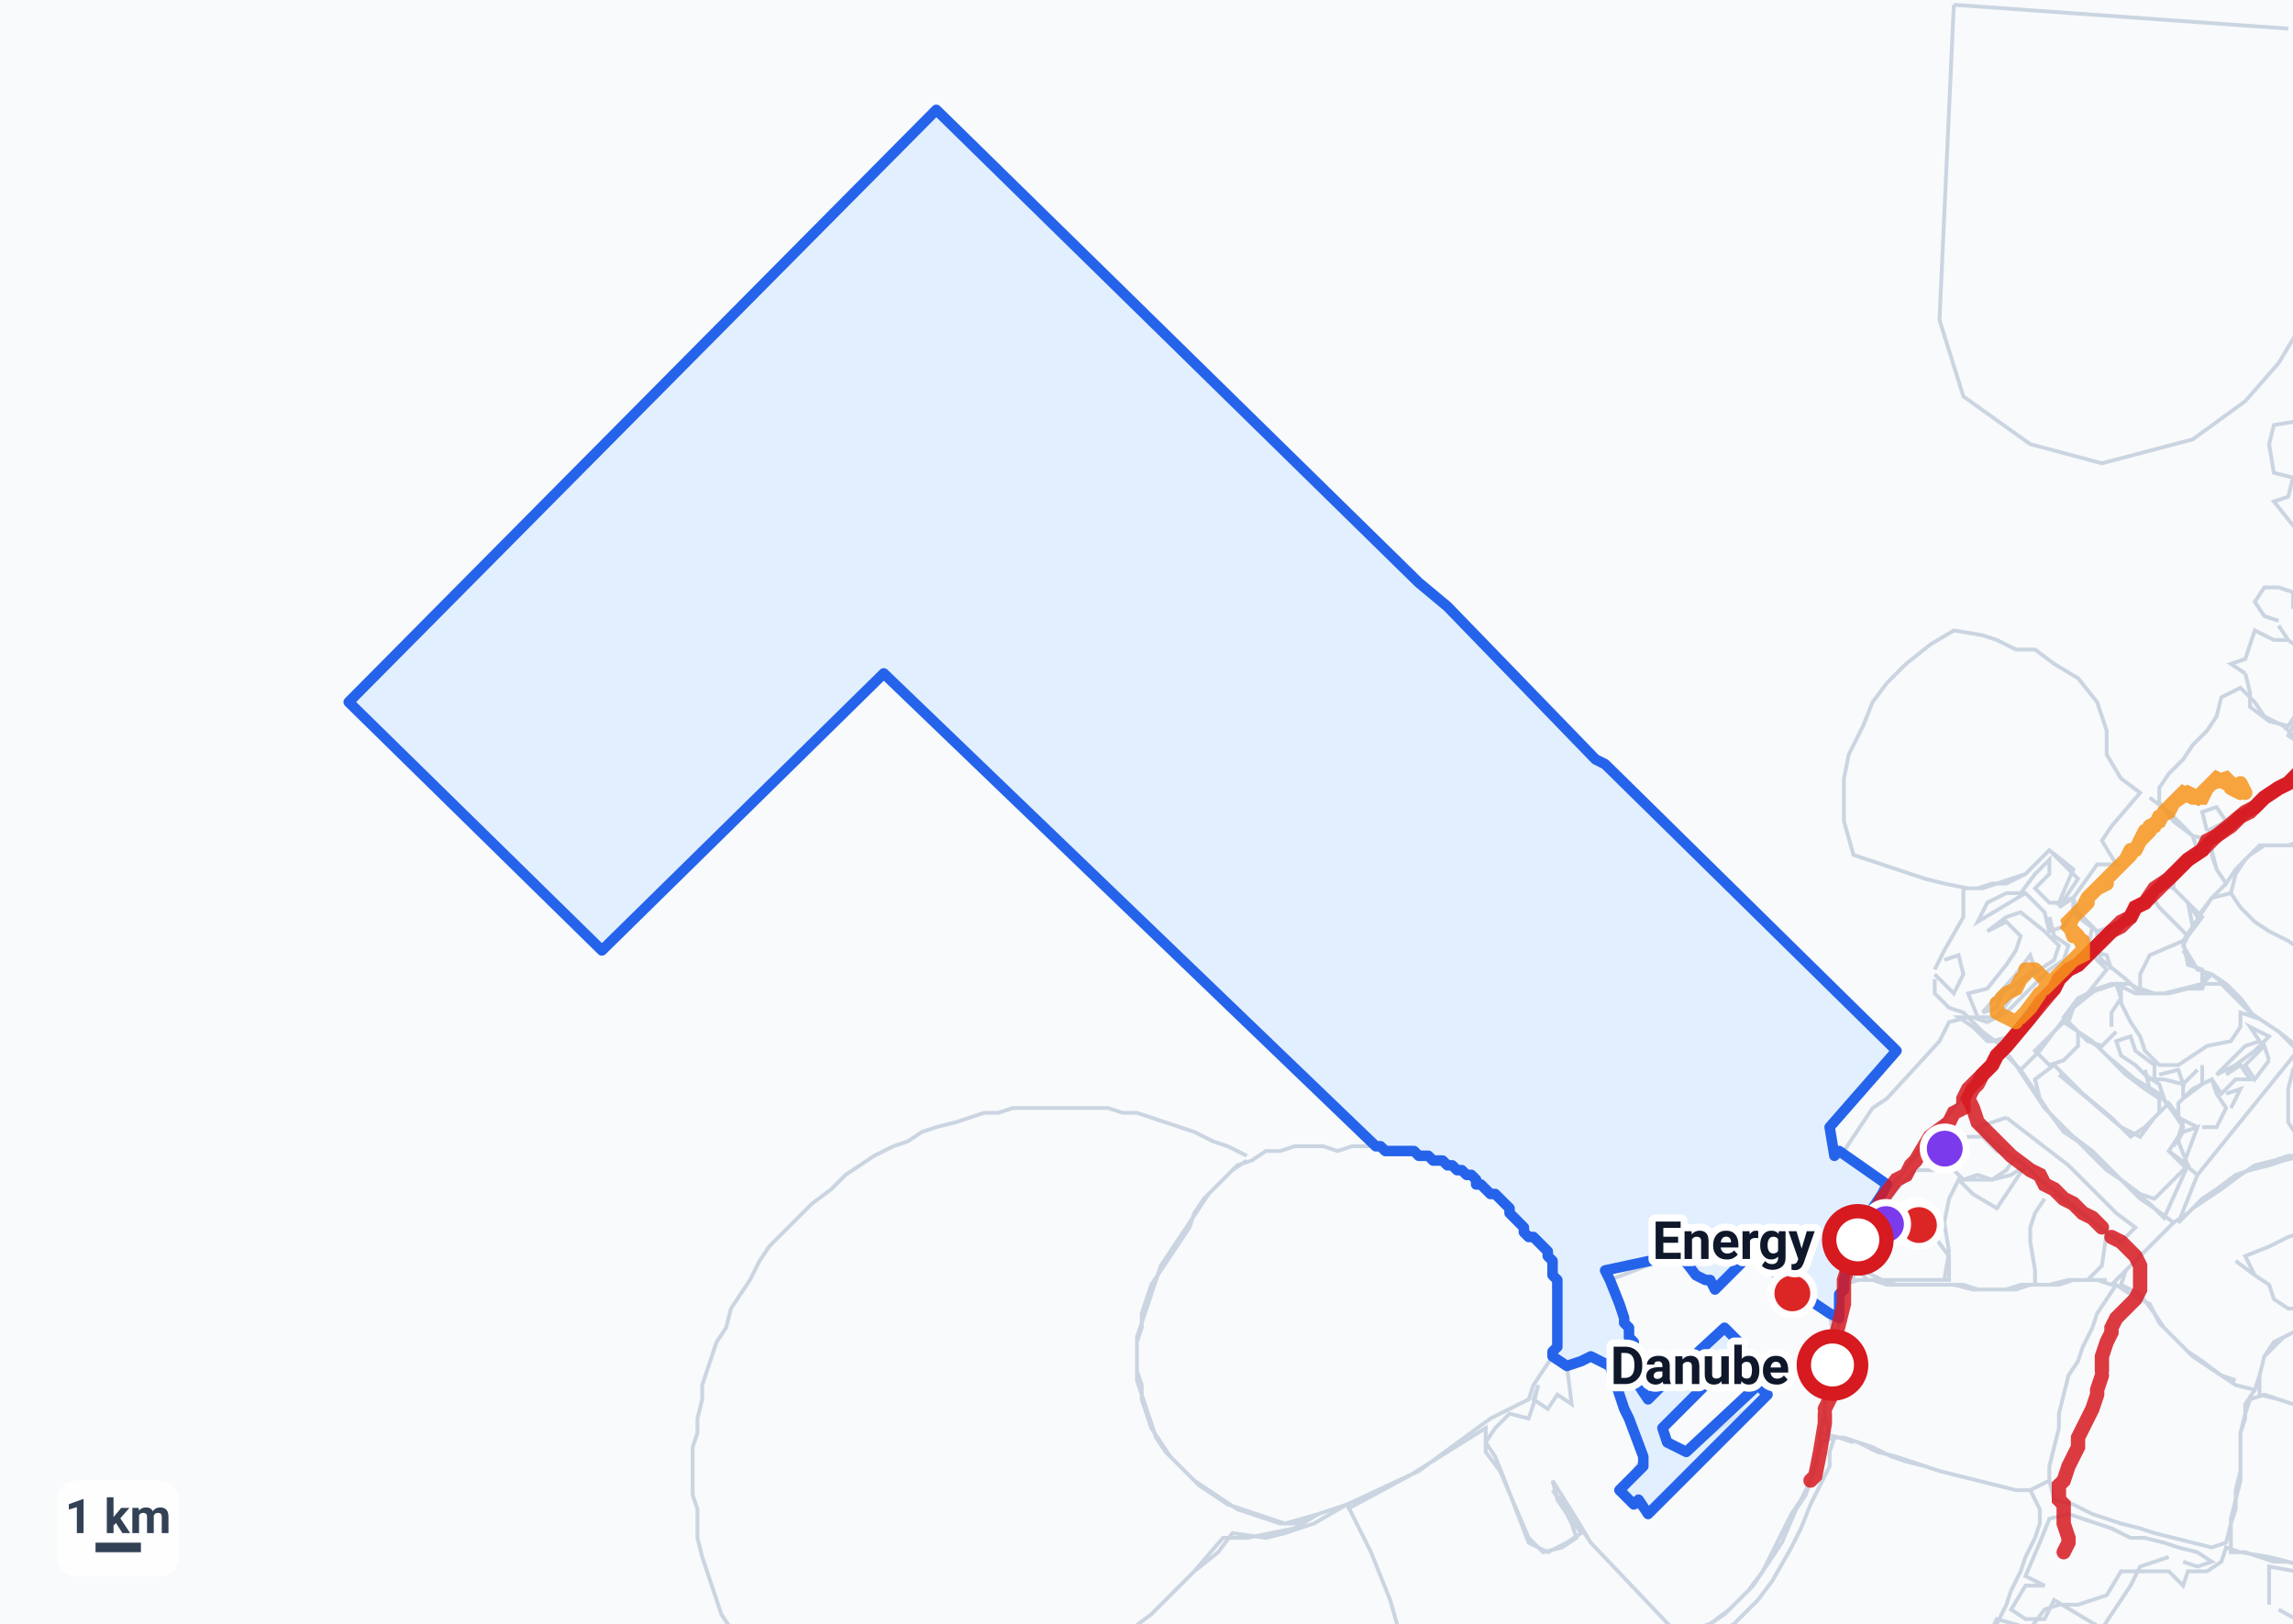
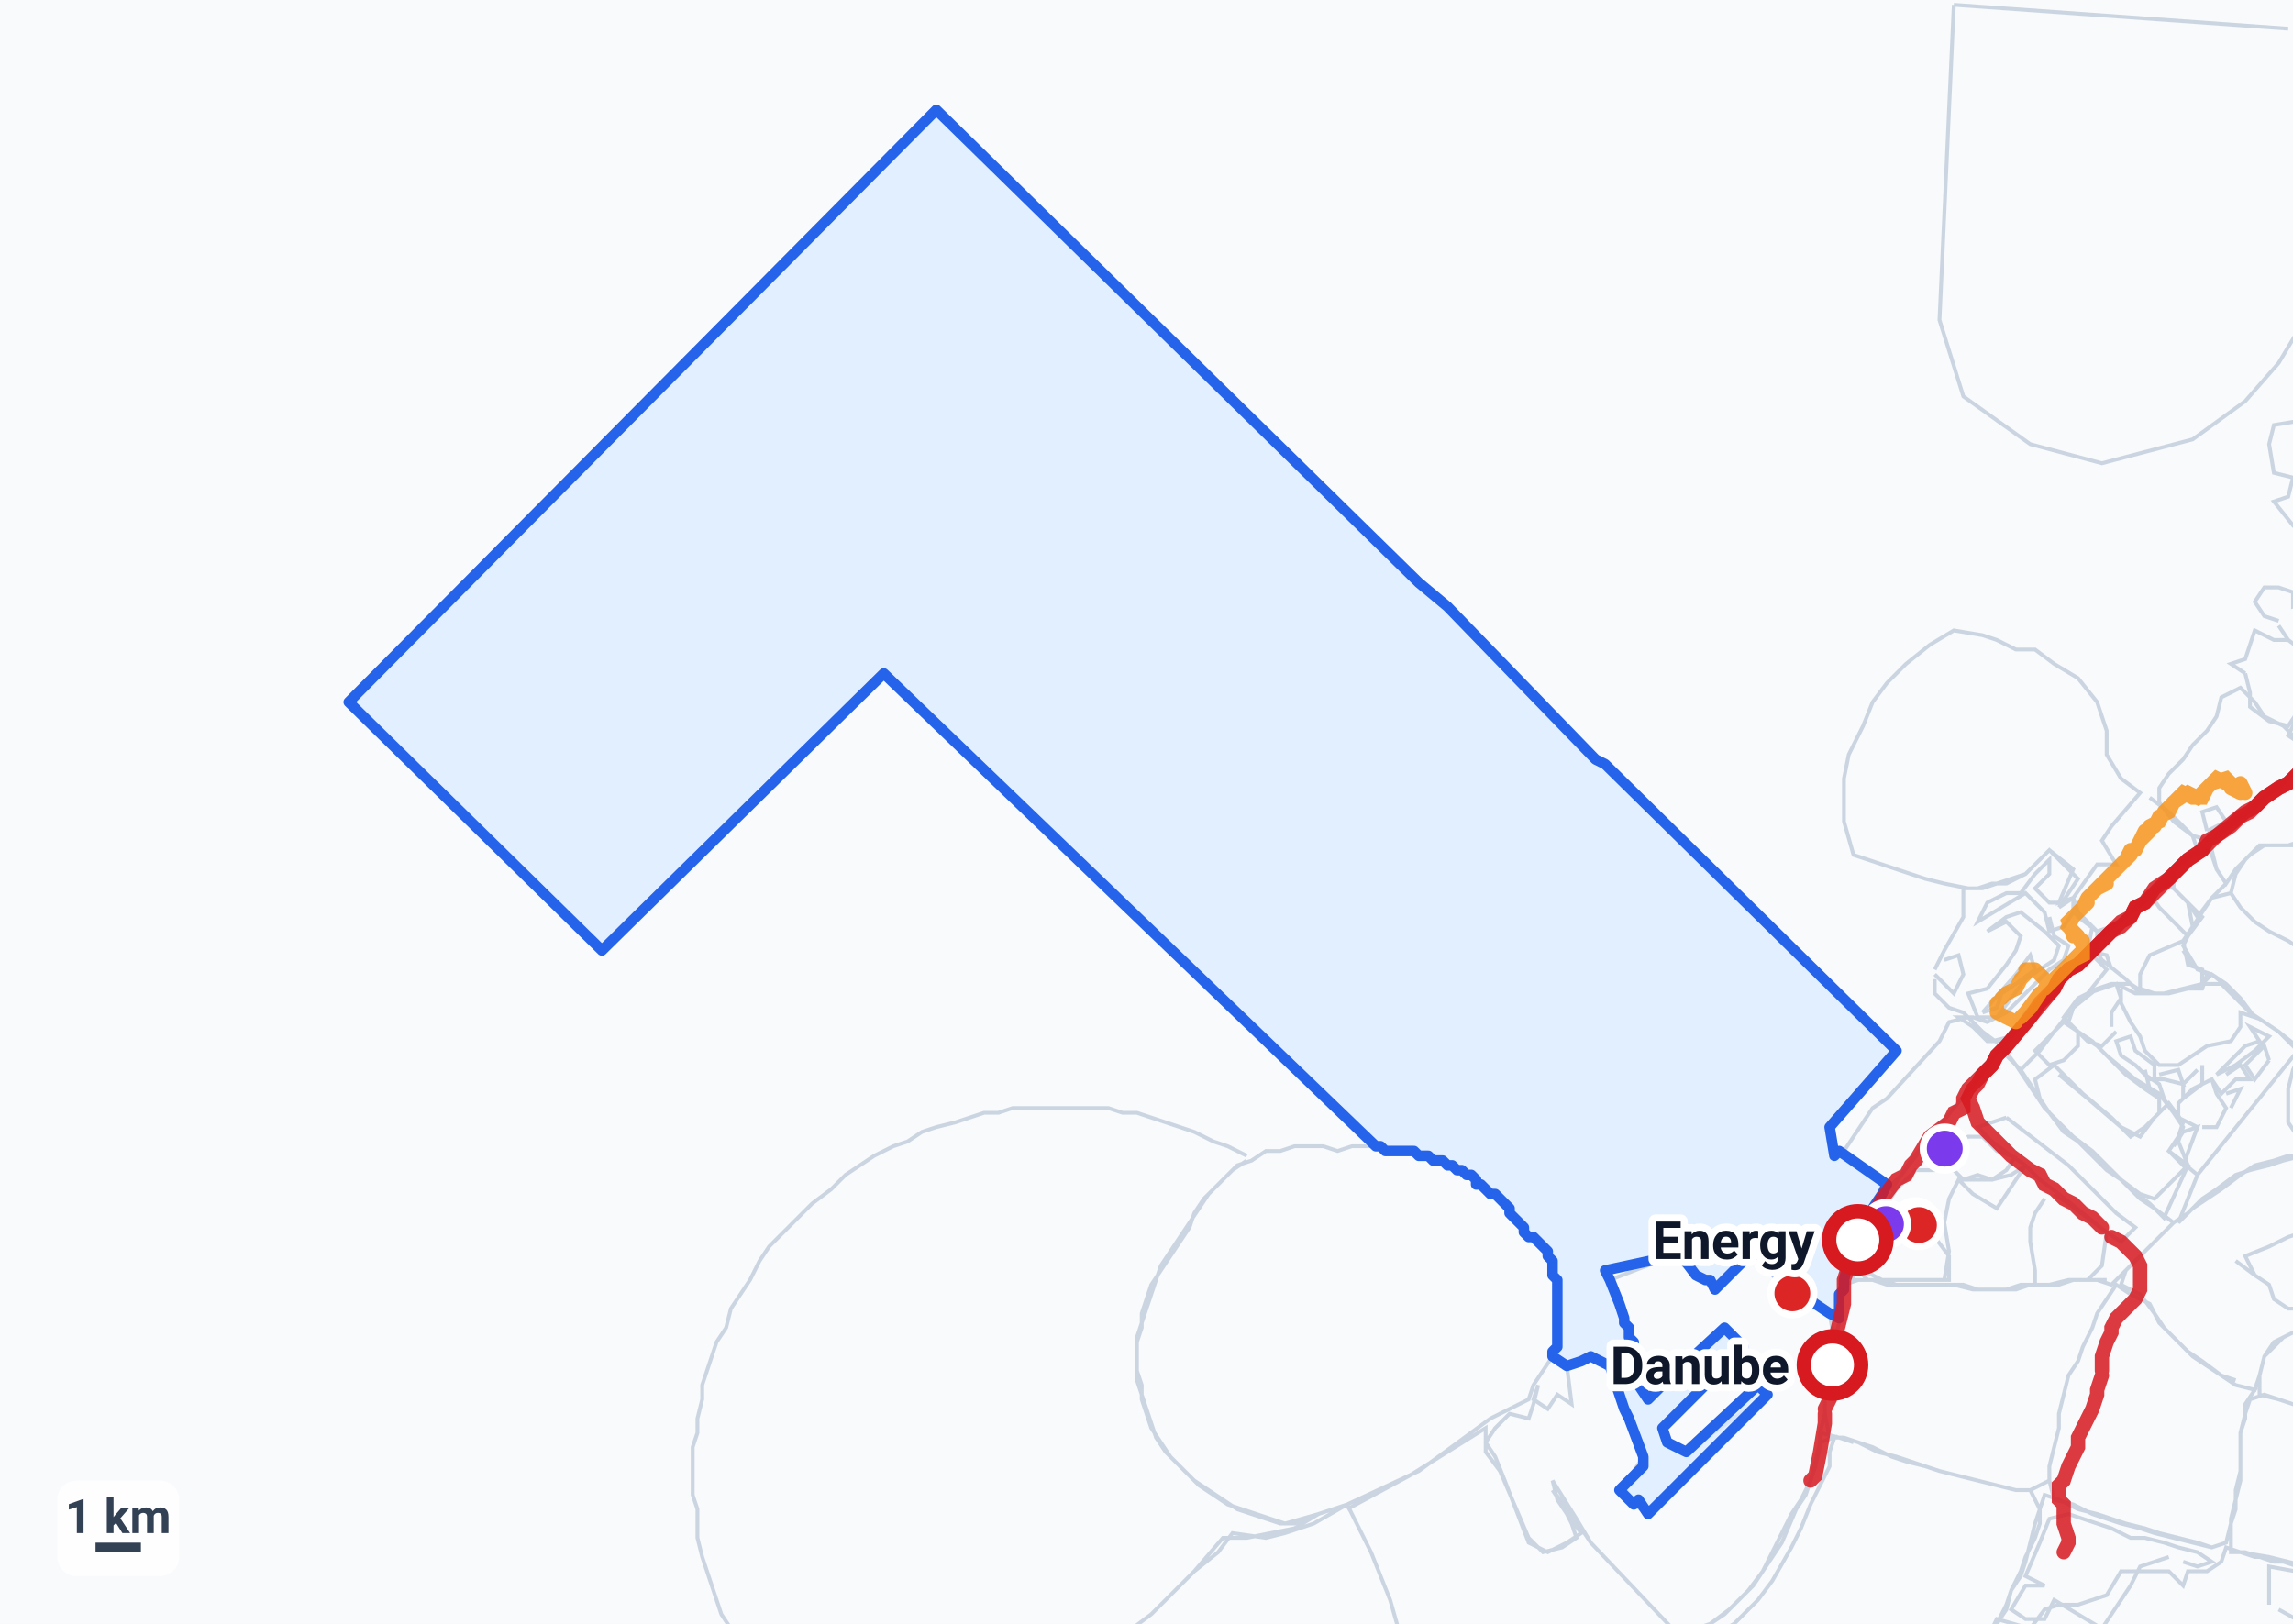
<svg xmlns="http://www.w3.org/2000/svg" viewBox="0 0 480 340" width="480" height="340">
  <style>.l{font:600 11px system-ui,-apple-system,"Segoe UI",Roboto,sans-serif;fill:#0f172a;paint-order:stroke;stroke:#fff;stroke-width:3px;stroke-linejoin:round}.s{font:600 10px system-ui,-apple-system,"Segoe UI",Roboto,sans-serif;fill:#334155}</style>
  <rect width="480" height="340" fill="#f8fafc" />
-   <path d="M490,240 487,241 483,242 481,238 479,235 479,232 479,228 480,224 482,220M486,158 482,156 479,154 481,150 483,147 485,144 487,140M489,155 486,158M328,317 331,321 328,323 324,325 320,323 315,310 313,305 311,302 313,299 316,296 320,297 321,294 322,290 321,293 324,295 326,292 329,294 328,286 333,284 336,285 340,295 344,305 340,311 342,315 345,317 370,292 353,304 349,302 348,299 365,282 361,278 348,290 343,290 340,284 342,281 341,278 339,274 337,268 350,263 355,267 359,270 366,263 380,273 383,275 384,281 383,285 382,291 382,296 381,300 381,303 380,306 379,310 378,313 376,316 373,323 369,329 367,332 364,335 361,338 358,340 355,342 352,343 333,323 330,318 325,310 326,314 328,317M419,219 414,226 409,232 405,237 400,243 396,249 386,241 390,235 392,232 395,230 406,218 408,214 412,213 415,216 419,219M489,330 486,329 482,328 479,327 476,327 473,326 470,325 467,325 467,321 467,318 468,314 469,310 469,307 469,303 469,300 470,296 471,293 474,292 477,293 480,294 483,294 487,295M468,290 472,291 470,294 470,297 469,300 469,304 469,308 468,312 468,316 467,319 466,323 463,324 459,323 455,322 451,321 448,320 444,319 441,318 438,317 434,315 430,314 429,310 429,307 430,303 431,299 431,296 432,292 433,288 435,285 436,282 438,278 439,275 441,272 443,269 446,271 450,273 452,277 455,280 458,283 461,285 465,288 468,289M489,171 487,175 484,176 480,177 477,177 474,177 471,179 468,182 466,185 464,182 463,179 463,176 466,173 470,170 474,167 478,164 481,161 485,158 488,161M482,220 480,224 479,228 479,232 479,235 481,238 483,242 479,242 476,243 472,244 469,246 465,249 462,251 459,253 456,256 460,246 481,220M489,204 486,201 482,199 479,197 475,195 472,193 469,190 467,187 468,183 470,180 473,177 476,177 479,177 482,176 483,180 483,183 486,186 488,189M470,141 467,139 470,138 471,135 472,132 476,134 479,134 483,137 486,139 486,143 483,146 481,149 479,152 475,151 471,148 471,145 470,141M431,190 435,184 429,178 424,183 421,184 418,185 415,186 412,186 407,185 403,184 388,179 386,172 386,167 386,163 387,158 390,152 392,147 395,143 399,139 404,135 409,132 415,133 418,134 422,136 426,136 430,139 435,142 439,147 441,153 441,158 444,163 448,166 442,173 440,176 443,181 439,181 434,188M261,243 258,245 255,248 252,251 250,254 249,257 247,260 245,263 243,266 241,269 240,272 239,275 239,278 238,281 238,284 238,287 239,290 239,293 240,296 241,299 243,302 245,305 248,308 251,311 254,313 257,315 260,316 263,317 266,318 269,319 276,317 271,320 266,321 261,322 256,322 250,329 245,334 241,338 237,341M153,341 151,338 150,335 149,332 148,329 147,326 146,322 146,319 146,316 145,313 145,310 145,306 145,303 146,300 146,297 147,293 147,290 148,287 149,284 150,281 152,278 153,274 155,271 157,268 159,264 161,261 164,258 167,255 170,252 174,249 177,246 180,244 183,242 187,240 190,239 193,237 196,236 200,235 203,234 206,233 209,233 212,232 215,232 219,232 222,232 225,232 228,232 232,232 235,233 238,233 241,234 244,235 247,236 250,237 254,239 257,240 261,242M282,315 287,325 289,330 291,335 293,342M151,344 155,346 154,343M237,341 241,338 245,334 250,329 255,325 258,321 265,322 269,321 275,319 282,315M482,220 477,216 471,212 468,208 463,204 460,203 457,198 459,194 461,191 463,188 467,187 469,190 472,193 475,195 479,197 482,199 486,201 489,204M466,185 463,188 460,192 458,189 455,186 455,182 459,179 463,178 464,182 466,185M477,130 474,129 472,126 474,123 477,123 480,124 480,127 483,126 485,123 487,119M489,138 486,139 483,137 479,134 477,131M450,167 454,170 459,175 460,178 456,181 453,185 450,188 446,191 442,194 439,195 435,192 434,188 439,181 443,181 440,176 442,173 448,166M443,269 441,272 439,275 438,278 436,282 435,285 433,288 432,292 431,296 431,299 430,303 429,307 429,310 425,312 422,312 418,311 414,310 410,309 406,308 403,307 400,306 397,305 393,304 389,302 386,301 383,301 382,296 382,291 383,285 384,281 385,277 385,273 386,269 389,268 392,268 395,269 398,269 402,269 405,269 409,269 413,270 416,270 420,270 423,269 427,269 431,269 434,268 438,268 441,268M282,316 295,309 311,299 311,304 314,308 320,322 323,325 327,324 330,322 329,319 327,315 325,312 329,317 333,323 352,343M293,342 291,335 289,330 287,325 283,317M316,295 312,297 297,308 282,315 276,317 271,319 268,319 265,318 262,317 259,316 256,314 253,312 250,310 247,307 244,304 242,301 241,298 240,295 239,292 238,289 238,286 238,283 238,280 239,277 240,274 241,271 242,268 243,265 245,262 247,259 249,256 251,253 253,250 256,247 259,244 262,243 265,241 268,241 271,240 274,240 277,240 280,241 283,240 286,240 289,240 292,241 296,241 299,242 302,243 305,245 309,247 312,249 315,252 317,255 320,258 323,261 325,265 326,268 326,271 326,274 326,277 326,281 325,284 323,287 321,290 320,293 316,295M409,1 479,6M488,53 483,66 477,76 470,84 459,92 440,97 425,93 411,83 406,67 409,1M489,93 489,88M489,118 489,115M489,104 486,105 484,108 480,110 476,105 479,104 480,100 476,99 475,93 476,89 482,88 482,92 487,95M405,203 407,199 411,192 411,186 414,186 417,185 420,185 424,183 429,178 434,182 431,189 434,188 435,191 439,195 439,198 436,201 431,204 428,208 426,211 423,214 421,217 417,218 414,215 411,212 408,211 405,208 405,205M443,206 439,207 435,209 432,213 435,216 438,218 441,221 447,226 452,229 455,233 457,236 456,239 458,244 453,255 450,252 446,249 443,246 439,243 435,239 432,237 429,233 427,230 425,227 423,224 420,221 420,218 423,214 425,211 428,208 431,205 434,202 437,199 441,200 442,203M458,189 459,194 457,197 458,202 461,203 461,206 458,207 454,208 451,208 448,208 445,205 440,201 438,198 441,195 445,192 448,189 452,185 455,186 458,189M419,219 422,223 424,226 426,229 428,232 431,235 434,238 438,241 441,244 445,248 448,251 451,253 455,256 451,260 448,263 445,266 442,269 439,268 436,268 433,268 429,269 425,269 422,270 418,270 414,270 411,269 407,269 404,269 401,269 397,269 394,268 391,268 388,268 388,260 390,256 394,250 398,246 405,237 409,232 414,226 419,219M481,220 460,246 454,241 456,238 457,235 452,229 448,227 442,222 439,219 436,217 433,214 434,211 439,207 442,206 446,206 449,208 453,208 457,207 461,206 465,206 471,212 477,216 481,220M489,276 485,277 482,278 478,280 474,284 473,288 472,291 468,290 465,288 462,286 459,284 456,281 453,278 451,275 448,271 444,269 445,266 448,263 451,260 455,256 458,254 461,251 464,249 468,246 471,245 475,244 478,243 482,242 485,246 487,249 489,253M463,176 459,175 455,172 452,168 452,165 454,162 457,159 459,156 462,153 464,150 465,146 469,144 472,147 474,150 478,152 481,155 484,158 480,162 476,165 472,169 468,172 463,176M489,295 486,294 483,294 480,294 477,293 473,292 473,288 474,284 476,281 480,279 483,278 486,276M389,302 392,303 396,305 399,306 403,307 406,308 410,309 414,310 418,311 422,312 425,312 427,316 427,319 426,322 424,326 423,329 421,333 420,336 418,340 416,343 414,346M356,347 352,343 355,342 358,340 361,338 364,335 367,332 369,329 373,323 376,316 378,313 379,310 380,307 381,303 381,300 385,301 388,302M431,190 434,188 434,191 438,194 437,199 430,206 426,211 423,215 420,218 416,218 413,215 410,213 413,213 416,214 420,212 423,209 426,206 429,203 432,201 433,198 430,196 429,192M428,195 431,198 430,201 427,203 424,205 421,209 418,213 414,213 412,208 416,207 420,202 422,199 423,196 420,193 416,195 420,192 423,191 428,195M415,212 418,211 419,208 422,206 426,203 425,200 422,204 415,212M434,188 434,191 432,194 429,195 428,191 424,187 419,190 414,193 416,189 420,187 423,187 426,183 429,180 429,183 426,186 429,189 432,189M405,204 409,208 411,204 410,200 407,201M422,223 419,220 421,217 424,212 428,208 435,201 438,200 441,203 437,208 434,211 430,216 427,220 423,224M430,223 426,226 427,230 429,233 432,236 435,239 438,242 441,245 444,247 448,250 451,251 455,247 458,244 454,241 456,238 457,235 454,231 451,234 448,238 444,236 437,230 431,225M430,223 436,229 442,234 446,238 449,236 452,233 452,230 449,228 445,225 442,222 439,219 435,216 435,219 432,222M435,216 435,219 432,222 429,223 426,220 429,217 432,214 435,216M453,184 457,188 461,192 458,196 452,190 450,187 453,184M457,197 450,200 448,204 448,207 451,208 454,208 458,207 461,207 462,204 459,202 457,199M430,250 433,252 441,258 440,265 437,268 433,268 430,269 426,269 426,266 425,260 425,257 426,254 428,251M420,234 414,236 417,239 421,242 424,244 427,247 431,250 441,258 444,260 447,257 443,254 439,250 436,247 433,244 420,234M422,242 420,245 417,247 414,246 411,247 408,244 408,241 412,238 415,238 418,241 421,242M389,261 388,265 391,268 408,268 408,263 405,259 402,261 396,257 395,254 389,261M424,244 422,247 418,253 413,250 410,247 408,251 407,256 408,262 407,268 394,268 388,265 389,261 393,255 397,249 401,245 405,245 408,244 411,247 414,247 417,247 421,246 424,244M475,336 475,328 486,330M486,342 477,337M415,345 418,339 425,341 428,337 431,336 435,336 441,334 444,329 447,329 450,329 454,329 457,332 458,329 462,329 465,327 466,324 469,325 475,326 483,328 487,329M457,327 460,328 463,327 460,325 456,324 453,323 449,322 446,322 442,320 433,317 429,318 427,323 424,330 428,332 424,332 421,337 424,339 428,339 430,335 440,341 446,332 448,328 451,327 454,326M443,206 447,208 450,208 453,208 457,207 460,207 463,204 466,206 469,209 472,213 469,212 469,215 467,218 462,219 459,221 456,223 452,223 449,220 448,217 446,214 444,210 444,207M460,236 456,234 456,231 459,228 463,226 464,229 466,232 464,236 461,236M449,225 452,227 453,230 450,228 449,224M466,225 469,223 471,226 468,226 465,229 463,226M461,223 461,227 457,230 457,227 460,224M467,222 470,219 473,218 471,215 475,217 472,220 468,223 464,225 467,222M466,229 469,228 467,232M475,222 472,226 470,223 474,219 475,222M455,240 457,237 460,236 457,244 454,241M452,225 456,224 457,227 453,226 450,226 447,223 444,221 443,218 446,217 447,220 451,223 451,226M443,216 440,219 437,218 433,214 434,211 437,208 443,206 444,209 442,212 442,215M489,276 485,277 482,278 478,280 474,284 473,288 472,291 468,290 465,288 462,286 459,284 456,281 453,278 451,275 448,271 444,269 445,266 448,263 451,260 455,256 458,254 461,251 464,249 468,246 471,245 475,244 478,243 482,242 485,246 487,249 489,253M489,255 486,256 482,258 479,259 475,261 470,263 472,267 475,269 476,272 479,274 489,274M468,264 472,267 475,269 476,272 479,274 489,274M489,255 486,256 482,258 479,259 475,261 470,263M462,174 466,172 464,169 461,170 462,174M346,345 352,343 355,341 358,340 362,337 366,333 369,329 371,325 373,321 375,317 377,314 379,310 380,306 381,302 384,301 383,304 383,307 379,315 377,320 375,324 371,331 368,335 363,340 354,345M342,346 346,345" fill="none" stroke="#cbd5e1" stroke-width="0.8" />
+   <path d="M490,240 487,241 483,242 481,238 479,235 479,232 479,228 480,224 482,220M486,158 482,156 479,154 481,150 483,147 485,144 487,140M489,155 486,158M328,317 331,321 328,323 324,325 320,323 315,310 313,305 311,302 313,299 316,296 320,297 321,294 322,290 321,293 324,295 326,292 329,294 328,286 333,284 336,285 340,295 344,305 340,311 342,315 345,317 370,292 353,304 349,302 348,299 365,282 361,278 348,290 343,290 340,284 342,281 341,278 339,274 337,268 350,263 355,267 359,270 366,263 380,273 383,275 384,281 383,285 382,291 382,296 381,300 381,303 380,306 379,310 378,313 376,316 373,323 369,329 367,332 364,335 361,338 358,340 355,342 352,343 333,323 330,318 325,310 326,314 328,317M419,219 414,226 409,232 405,237 400,243 396,249 386,241 390,235 392,232 395,230 406,218 408,214 412,213 415,216 419,219M489,330 486,329 482,328 479,327 476,327 473,326 470,325 467,325 467,321 467,318 468,314 469,310 469,307 469,303 469,300 470,296 471,293 474,292 477,293 480,294 483,294 487,295M468,290 472,291 470,294 470,297 469,300 469,304 469,308 468,312 468,316 467,319 466,323 463,324 459,323 455,322 451,321 448,320 444,319 441,318 438,317 434,315 430,314 429,310 429,307 430,303 431,299 431,296 432,292 433,288 435,285 436,282 438,278 439,275 441,272 443,269 446,271 450,273 452,277 455,280 458,283 461,285 465,288 468,289M489,171 487,175 484,176 480,177 477,177 474,177 471,179 468,182 466,185 464,182 463,179 463,176 466,173 470,170 474,167 478,164 481,161 485,158 488,161M482,220 480,224 479,228 479,232 479,235 481,238 483,242 479,242 476,243 472,244 469,246 465,249 462,251 459,253 456,256 460,246 481,220M489,204 486,201 482,199 479,197 475,195 472,193 469,190 467,187 468,183 470,180 473,177 476,177 479,177 482,176 483,180 483,183 486,186 488,189M470,141 467,139 470,138 471,135 472,132 476,134 479,134 483,137 486,139 486,143 483,146 481,149 479,152 475,151 471,148 471,145 470,141M431,190 435,184 429,178 424,183 421,184 418,185 415,186 412,186 407,185 403,184 388,179 386,172 386,167 386,163 387,158 390,152 392,147 395,143 399,139 404,135 409,132 415,133 418,134 422,136 426,136 430,139 435,142 439,147 441,153 441,158 444,163 448,166 442,173 440,176 443,181 439,181 434,188M261,243 258,245 255,248 252,251 250,254 249,257 247,260 245,263 243,266 241,269 240,272 239,275 239,278 238,281 238,284 238,287 239,290 239,293 240,296 241,299 243,302 245,305 248,308 251,311 254,313 257,315 260,316 263,317 266,318 269,319 276,317 271,320 266,321 261,322 256,322 250,329 245,334 241,338 237,341M153,341 151,338 150,335 149,332 148,329 147,326 146,322 146,319 146,316 145,313 145,310 145,306 145,303 146,300 146,297 147,293 147,290 148,287 149,284 150,281 152,278 153,274 155,271 157,268 159,264 161,261 164,258 167,255 170,252 174,249 177,246 180,244 183,242 187,240 190,239 193,237 196,236 200,235 203,234 206,233 209,233 212,232 215,232 219,232 222,232 225,232 228,232 232,232 235,233 238,233 241,234 244,235 247,236 250,237 254,239 257,240 261,242M282,315 287,325 289,330 291,335 293,342M151,344 155,346 154,343M237,341 241,338 245,334 250,329 255,325 258,321 265,322 269,321 275,319 282,315M482,220 477,216 471,212 468,208 463,204 460,203 457,198 459,194 461,191 463,188 467,187 469,190 472,193 475,195 479,197 482,199 486,201 489,204M466,185 463,188 460,192 458,189 455,186 455,182 459,179 463,178 464,182 466,185M477,130 474,129 472,126 474,123 477,123 480,124 480,127 483,126 485,123 487,119M489,138 486,139 483,137 479,134 477,131M450,167 454,170 459,175 460,178 456,181 453,185 450,188 446,191 442,194 439,195 435,192 434,188 439,181 443,181 440,176 442,173 448,166M443,269 441,272 439,275 438,278 436,282 435,285 433,288 432,292 431,296 431,299 430,303 429,307 429,310 425,312 422,312 418,311 414,310 410,309 406,308 403,307 400,306 397,305 393,304 389,302 386,301 383,301 382,296 382,291 383,285 384,281 385,277 385,273 386,269 389,268 392,268 395,269 398,269 402,269 405,269 409,269 413,270 416,270 420,270 423,269 427,269 431,269 434,268 438,268 441,268M282,316 295,309 311,299 311,304 314,308 320,322 323,325 327,324 330,322 329,319 327,315 325,312 329,317 333,323 352,343M293,342 291,335 289,330 287,325 283,317M316,295 312,297 297,308 282,315 276,317 271,319 268,319 265,318 262,317 259,316 256,314 253,312 250,310 247,307 244,304 242,301 241,298 240,295 239,292 238,289 238,286 238,283 238,280 239,277 240,274 241,271 242,268 243,265 245,262 247,259 249,256 251,253 253,250 256,247 259,244 262,243 265,241 268,241 271,240 274,240 277,240 280,241 283,240 286,240 289,240 292,241 296,241 299,242 302,243 305,245 309,247 312,249 315,252 317,255 320,258 323,261 325,265 326,268 326,271 326,274 326,277 326,281 325,284 323,287 321,290 320,293 316,295M409,1 479,6M488,53 483,66 477,76 470,84 459,92 440,97 425,93 411,83 406,67 409,1M489,93 489,88M489,118 489,115M489,104 486,105 484,108 480,110 476,105 479,104 480,100 476,99 475,93 476,89 482,88 482,92 487,95M405,203 407,199 411,192 411,186 414,186 417,185 420,185 424,183 429,178 434,182 431,189 434,188 435,191 439,195 439,198 436,201 431,204 428,208 426,211 423,214 421,217 417,218 414,215 411,212 408,211 405,208 405,205M443,206 439,207 435,209 432,213 435,216 438,218 441,221 447,226 452,229 455,233 457,236 456,239 458,244 453,255 450,252 446,249 443,246 439,243 435,239 432,237 429,233 427,230 425,227 423,224 420,221 420,218 423,214 425,211 428,208 431,205 434,202 437,199 441,200 442,203M458,189 459,194 457,197 458,202 461,203 461,206 458,207 454,208 451,208 448,208 445,205 440,201 438,198 441,195 445,192 448,189 452,185 455,186 458,189M419,219 422,223 424,226 426,229 428,232 431,235 434,238 438,241 441,244 445,248 448,251 451,253 455,256 451,260 448,263 445,266 442,269 439,268 436,268 433,268 429,269 425,269 422,270 418,270 414,270 411,269 407,269 404,269 401,269 397,269 394,268 391,268 388,268 388,260 390,256 394,250 398,246 405,237 409,232 414,226 419,219M466,324 469,325 472,326 475,326 478,327 481,328 485,329 488,329M414,347 416,343 418,340 420,337 421,333 423,330 424,327 425,323 426,319 427,316 428,313 431,314 435,316 439,317 442,318 445,319 449,320 452,321 456,322 460,323 463,324M481,220 460,246 454,241 456,238 457,235 452,229 448,227 442,222 439,219 436,217 433,214 434,211 439,207 442,206 446,206 449,208 453,208 457,207 461,206 465,206 471,212 477,216 481,220M489,276 485,277 482,278 478,280 474,284 473,288 472,291 468,290 465,288 462,286 459,284 456,281 453,278 451,275 448,271 444,269 445,266 448,263 451,260 455,256 458,254 461,251 464,249 468,246 471,245 475,244 478,243 482,242 485,246 487,249 489,253M463,176 459,175 455,172 452,168 452,165 454,162 457,159 459,156 462,153 464,150 465,146 469,144 472,147 474,150 478,152 481,155 484,158 480,162 476,165 472,169 468,172 463,176M489,295 486,294 483,294 480,294 477,293 473,292 473,288 474,284 476,281 480,279 483,278 486,276M389,302 392,303 396,305 399,306 403,307 406,308 410,309 414,310 418,311 422,312 425,312 427,316 427,319 426,322 424,326 423,329 421,333 420,336 418,340 416,343 414,346M356,347 352,343 355,342 358,340 361,338 364,335 367,332 369,329 373,323 376,316 378,313 379,310 380,307 381,303 381,300 385,301 388,302M431,190 434,188 434,191 438,194 437,199 430,206 426,211 423,215 420,218 416,218 413,215 410,213 413,213 416,214 420,212 423,209 426,206 429,203 432,201 433,198 430,196 429,192M428,195 431,198 430,201 427,203 424,205 421,209 418,213 414,213 412,208 416,207 420,202 422,199 423,196 420,193 416,195 420,192 423,191 428,195M415,212 418,211 419,208 422,206 426,203 425,200 422,204 415,212M434,188 434,191 432,194 429,195 428,191 424,187 419,190 414,193 416,189 420,187 423,187 426,183 429,180 429,183 426,186 429,189 432,189M405,204 409,208 411,204 410,200 407,201M422,223 419,220 421,217 424,212 428,208 435,201 438,200 441,203 437,208 434,211 430,216 427,220 423,224M430,223 426,226 427,230 429,233 432,236 435,239 438,242 441,245 444,247 448,250 451,251 455,247 458,244 454,241 456,238 457,235 454,231 451,234 448,238 444,236 437,230 431,225M430,223 436,229 442,234 446,238 449,236 452,233 452,230 449,228 445,225 442,222 439,219 435,216 435,219 432,222M435,216 435,219 432,222 429,223 426,220 429,217 432,214 435,216M453,184 457,188 461,192 458,196 452,190 450,187 453,184M457,197 450,200 448,204 448,207 451,208 454,208 458,207 461,207 462,204 459,202 457,199M430,250 433,252 441,258 440,265 437,268 433,268 430,269 426,269 426,266 425,260 425,257 426,254 428,251M420,234 414,236 417,239 421,242 424,244 427,247 431,250 441,258 444,260 447,257 443,254 439,250 436,247 433,244 420,234M422,242 420,245 417,247 414,246 411,247 408,244 408,241 412,238 415,238 418,241 421,242M389,261 388,265 391,268 408,268 408,263 405,259 402,261 396,257 395,254 389,261M424,244 422,247 418,253 413,250 410,247 408,251 407,256 408,262 407,268 394,268 388,265 389,261 393,255 397,249 401,245 405,245 408,244 411,247 414,247 417,247 421,246 424,244M475,336 475,328 486,330M486,342 477,337M415,345 418,339 425,341 428,337 431,336 435,336 441,334 444,329 447,329 450,329 454,329 457,332 458,329 462,329 465,327 466,324 469,325 475,326 483,328 487,329M457,327 460,328 463,327 460,325 456,324 453,323 449,322 446,322 442,320 433,317 429,318 427,323 424,330 428,332 424,332 421,337 424,339 428,339 430,335 440,341 446,332 448,328 451,327 454,326M443,206 447,208 450,208 453,208 457,207 460,207 463,204 466,206 469,209 472,213 469,212 469,215 467,218 462,219 459,221 456,223 452,223 449,220 448,217 446,214 444,210 444,207M460,236 456,234 456,231 459,228 463,226 464,229 466,232 464,236 461,236M449,225 452,227 453,230 450,228 449,224M466,225 469,223 471,226 468,226 465,229 463,226M461,223 461,227 457,230 457,227 460,224M467,222 470,219 473,218 471,215 475,217 472,220 468,223 464,225 467,222M466,229 469,228 467,232M475,222 472,226 470,223 474,219 475,222M455,240 457,237 460,236 457,244 454,241M452,225 456,224 457,227 453,226 450,226 447,223 444,221 443,218 446,217 447,220 451,223 451,226M443,216 440,219 437,218 433,214 434,211 437,208 443,206 444,209 442,212 442,215M489,276 485,277 482,278 478,280 474,284 473,288 472,291 468,290 465,288 462,286 459,284 456,281 453,278 451,275 448,271 444,269 445,266 448,263 451,260 455,256 458,254 461,251 464,249 468,246 471,245 475,244 478,243 482,242 485,246 487,249 489,253M489,255 486,256 482,258 479,259 475,261 470,263 472,267 475,269 476,272 479,274 489,274M468,264 472,267 475,269 476,272 479,274 489,274M489,255 486,256 482,258 479,259 475,261 470,263M462,174 466,172 464,169 461,170 462,174M346,345 352,343 355,341 358,340 362,337 366,333 369,329 371,325 373,321 375,317 377,314 379,310 380,306 381,302 384,301 383,304 383,307 379,315 377,320 375,324 371,331 368,335 363,340 354,345M342,346 346,345" fill="none" stroke="#cbd5e1" stroke-width="0.8" />
  <path d="M383,236 384,242 385,241 395,248 394,250 390,256 388,260 386,268 386,269 386,270 385,271 385,272 385,273 385,274 385,275 385,276 383,275 380,273 367,263 366,263 359,270 358,268 357,268 355,267 352,263 350,263 336,266 337,268 339,273 340,276 340,277 341,278 341,280 342,281 342,282 341,284 342,288 343,290 345,293 346,292 348,290 361,278 365,282 348,299 349,302 353,304 368,290 370,292 345,317 343,314 342,315 339,312 340,311 344,307 344,305 341,297 340,295 337,286 333,284 331,285 328,286 325,284 325,283 326,282 326,281 326,280 326,279 326,277 326,276 326,275 326,274 326,273 326,272 326,271 326,270 326,269 326,268 325,267 325,266 325,265 325,264 324,263 324,262 323,261 322,260 321,259 320,259 319,258 319,257 318,256 317,255 316,254 316,253 315,252 314,251 313,250 312,250 311,249 310,248 309,248 309,247 308,246 307,246 306,245 305,245 304,244 303,244 302,243 301,243 300,243 299,242 298,242 297,242 296,241 295,241 294,241 292,241 291,241 290,241 289,240 288,240 185,141 126,199 73,147 196,23 297,122 303,127 334,159 336,160 397,220 383,236Z" fill="#dbeafe" fill-opacity="0.75" stroke="#2563eb" stroke-width="2.2" stroke-linejoin="round" />
  <path d="M503,137 502,139 501,141 500,143 496,148 495,151 493,153 491,154 489,156 486,158 484,160 482,161 480,163 479,164 477,165 474,167 472,169 471,170 469,171 467,173 464,175 462,176 461,178 458,180 456,182 454,184 451,186 449,189 447,190 446,192 444,194 442,195 440,197 438,199 436,201 435,202 433,203 431,205 430,207 425,213 420,219 418,221 417,223M417,223 415,225 414,227M414,227 413,228 412,230 413,232 414,235 415,236 421,242 425,245 427,246 428,248 430,249 432,251 434,252 436,254 438,255 440,257M442,259 444,260M444,260 447,263 448,265 448,267 448,268 448,270 447,272 445,274 443,276 442,278 442,279 441,281 440,284 440,285M440,285 440,287M440,288 439,291 439,292 438,295 437,297 436,299 435,301 435,303 434,305 433,307 432,310 431,311 431,314 432,315 432,317 432,319 433,322 433,323 432,325" fill="none" stroke="#d71920" stroke-width="3" stroke-linecap="round" stroke-opacity="0.85" />
  <path d="M382,296 382,298 381,304 380,309 379,310M414,226 412,228 411,230 411,232 409,233 408,235 404,238 401,243 400,244 399,246 397,247 394,251 393,253 391,255 390,258 389,260 388,262 387,264 387,265 386,268 386,273 385,277 384,281 384,286 383,291 383,293 382,295M417,223 414,226M503,137 502,139 501,141 500,143 496,148 495,151 493,153 491,154 489,156 486,158 484,160 482,161 480,163 479,164 477,165 474,167 472,169 470,170 464,175 463,176 461,178 458,180 456,182 454,184 451,187 449,189 447,190 446,192 444,193 442,195 440,197 438,199 436,201 435,202 433,203 431,205 430,207 427,210 425,213 420,219 418,221 417,223" fill="none" stroke="#d71920" stroke-width="3" stroke-linecap="round" stroke-opacity="0.85" />
  <path d="M424,204 423,205 422,207 420,208 419,209M428,205 426,203M418,212 420,213M433,202 434,201 436,199 436,198 435,196M420,213 422,214M436,197 436,198 436,200 434,201 432,203M432,203 430,205M447,178 448,176 449,174M450,174 448,176 447,178M426,203 424,203M418,210 418,211M424,212 427,208M427,208 425,211 423,213M428,207 430,205 432,203M435,196 433,194 434,192M434,192 433,193 434,196M434,192 437,189M437,188 436,190 434,192M437,188 439,186 441,185M441,184 439,186 437,188M446,178 445,180 444,181 442,183M441,184 442,183 444,181 446,179M450,173 452,172 453,170 455,168 457,166 459,167 461,167 462,165 464,163 466,164 468,165M469,164 470,166M467,165 469,166M468,165 466,163 463,164 461,166 460,167 458,166 455,168 454,170 452,171 451,173" fill="none" stroke="#f7941d" stroke-width="3" stroke-linecap="round" stroke-opacity="0.85" />
  <circle cx="401.0" cy="255.9" r="4.5" fill="#d97706" stroke="#fff" stroke-width="1.5" />
  <circle cx="375.2" cy="270.8" r="4.5" fill="#dc2626" stroke="#fff" stroke-width="1.5" />
  <circle cx="401.7" cy="256.5" r="4.5" fill="#dc2626" stroke="#fff" stroke-width="1.5" />
  <circle cx="407.1" cy="240.5" r="4.5" fill="#7c3aed" stroke="#fff" stroke-width="1.5" />
  <circle cx="394.8" cy="256.3" r="4.5" fill="#7c3aed" stroke="#fff" stroke-width="1.5" />
  <circle cx="388.9" cy="259.6" r="6" fill="#fff" stroke="#d71920" stroke-width="3" />
  <circle cx="383.6" cy="285.8" r="6" fill="#fff" stroke="#d71920" stroke-width="3" />
  <text x="379.9" y="263.6" text-anchor="end" class="l">Energy</text>
  <text x="374.6" y="289.8" text-anchor="end" class="l">Danube</text>
  <g>
    <rect x="12" y="310" width="25.5" height="20" rx="4" fill="#fff" fill-opacity="0.85" />
    <path d="M20,324h9.5" stroke="#334155" stroke-width="2" />
    <text x="24.7" y="321" text-anchor="middle" class="s">1 km</text>
  </g>
</svg>
